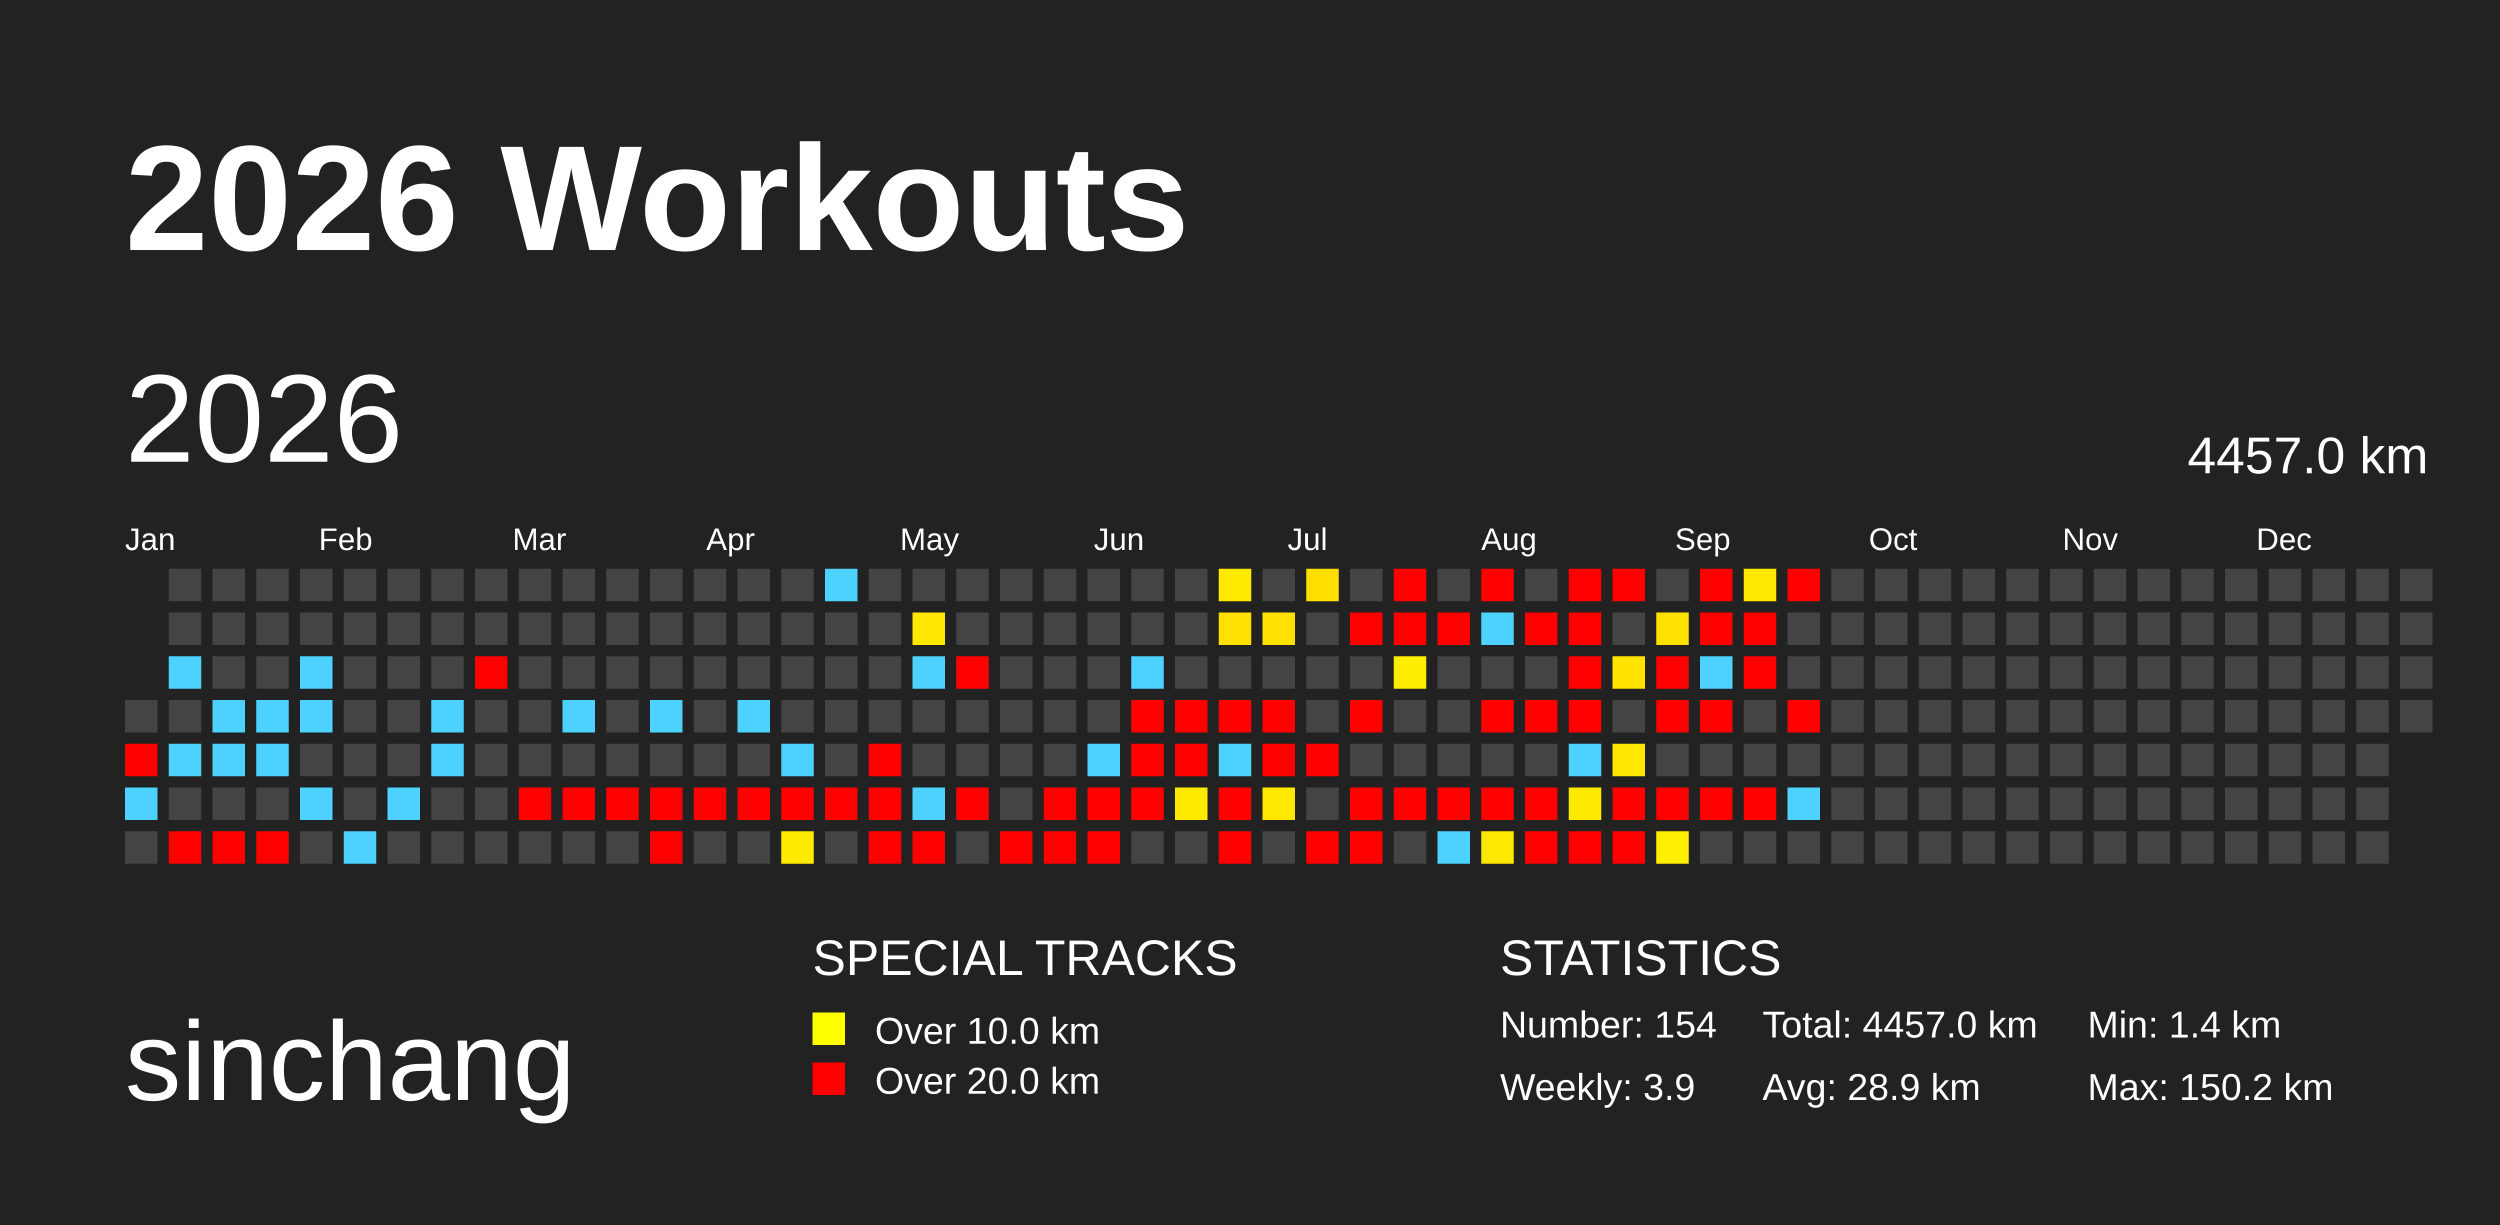
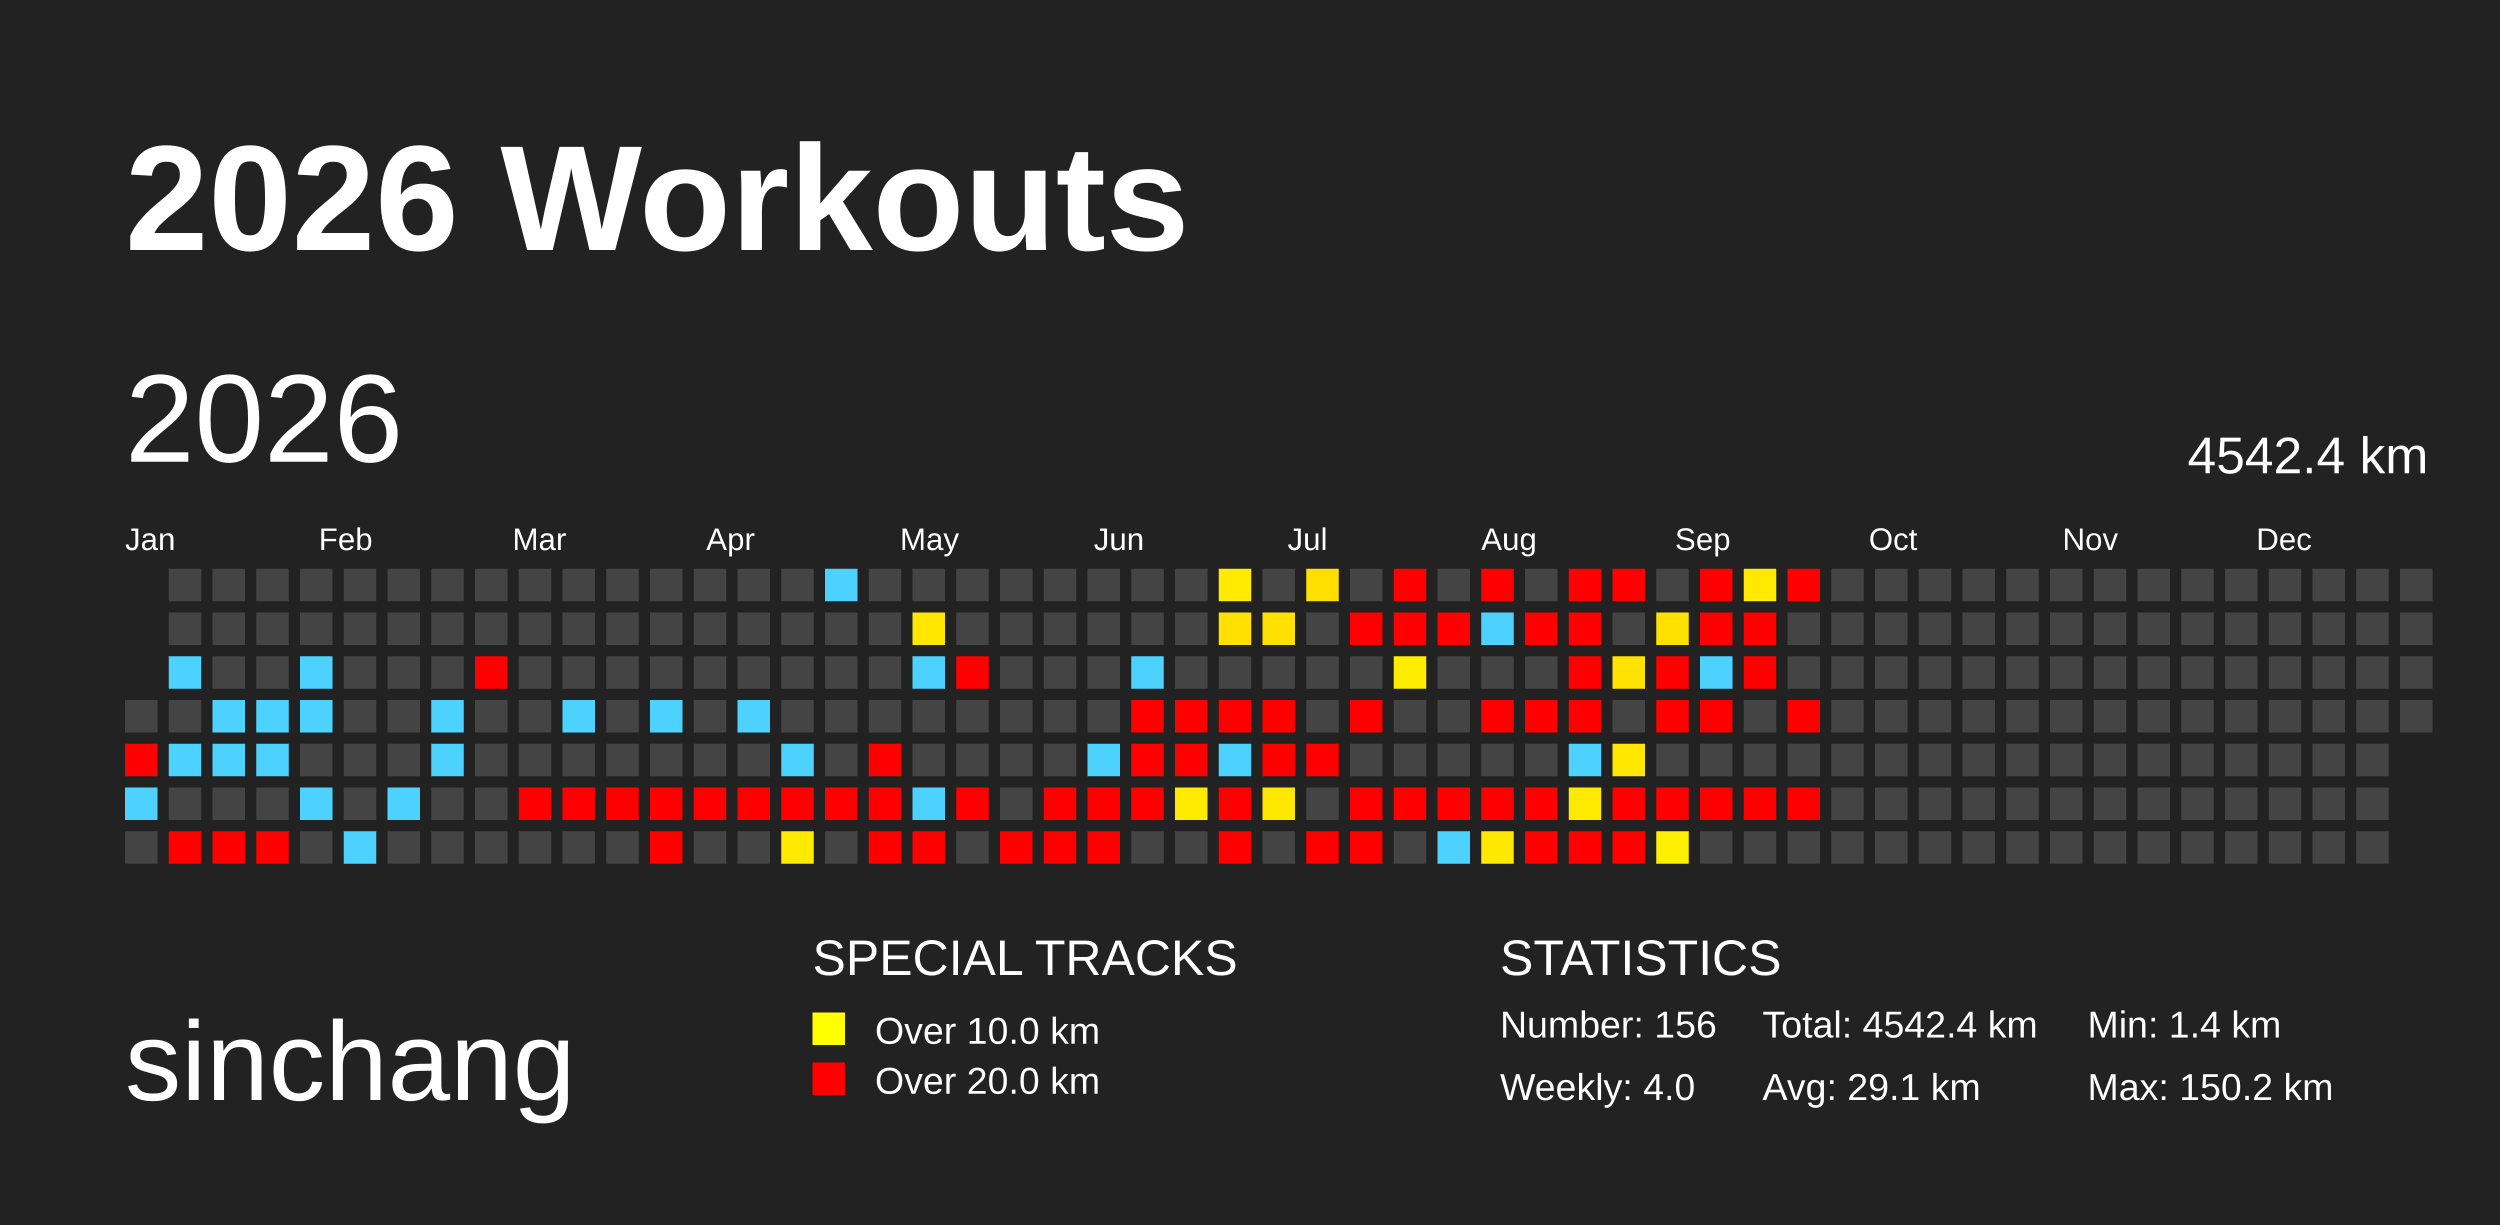
<svg xmlns="http://www.w3.org/2000/svg" baseProfile="full" height="98mm" version="1.1" viewBox="0,0,200,98" width="200mm">
  <defs>
    <pattern height="2" id="indoor-stripe" patternUnits="userSpaceOnUse" width="2">
      <line stroke="white" stroke-opacity="0.45" stroke-width="0.5" x1="0" x2="2" y1="2" y2="0" />
    </pattern>
  </defs>
  <rect fill="#222222" height="98" width="200" x="0" y="0" />
  <text fill="#FFFFFF" style="font-size:12px; font-family:Arial; font-weight:bold;" x="10" y="20">2026 Workouts</text>
  <text fill="#FFFFFF" style="font-size:9px; font-family:Arial" x="10" y="88">sinchang</text>
  <text fill="#FFFFFF" style="font-size:4px; font-family:Arial" x="65" y="78">SPECIAL TRACKS</text>
  <rect fill="yellow" height="2.6" width="2.6" x="65" y="81" />
  <text fill="#FFFFFF" style="font-size:3px; font-family:Arial" x="70" y="83.5">Over 10.0 km</text>
  <rect fill="red" height="2.6" width="2.6" x="65" y="85" />
  <text fill="#FFFFFF" style="font-size:3px; font-family:Arial" x="70" y="87.5">Over 20.0 km</text>
  <text fill="#FFFFFF" style="font-size:4px; font-family:Arial" x="120" y="78">STATISTICS</text>
-   <text fill="#FFFFFF" style="font-size:3px; font-family:Arial" x="120" y="83">Number: 154</text>
-   <text fill="#FFFFFF" style="font-size:3px; font-family:Arial" x="120" y="88">Weekly: 3.9</text>
-   <text fill="#FFFFFF" style="font-size:3px; font-family:Arial" x="141" y="83">Total: 4457.0 km</text>
-   <text fill="#FFFFFF" style="font-size:3px; font-family:Arial" x="141" y="88">Avg: 28.9 km</text>
+   <text fill="#FFFFFF" style="font-size:3px; font-family:Arial" x="120" y="83">Number: 156</text>
+   <text fill="#FFFFFF" style="font-size:3px; font-family:Arial" x="120" y="88">Weekly: 4.0</text>
+   <text fill="#FFFFFF" style="font-size:3px; font-family:Arial" x="141" y="83">Total: 4542.4 km</text>
+   <text fill="#FFFFFF" style="font-size:3px; font-family:Arial" x="141" y="88">Avg: 29.1 km</text>
  <text fill="#FFFFFF" style="font-size:3px; font-family:Arial" x="167" y="83">Min: 1.4 km</text>
  <text fill="#FFFFFF" style="font-size:3px; font-family:Arial" x="167" y="88">Max: 150.2 km</text>
  <text dominant-baseline="hanging" fill="#FFFFFF" style="font-size:10.0px; font-family:Arial;" x="10" y="30">2026</text>
-   <text dominant-baseline="hanging" fill="#FFFFFF" style="font-size:4.125px; font-family:Arial;" x="175" y="35">4457.0 km</text>
+   <text dominant-baseline="hanging" fill="#FFFFFF" style="font-size:4.125px; font-family:Arial;" x="175" y="35">4542.4 km</text>
  <text fill="#FFFFFF" style="font-size:2.5px; font-family:Arial" x="10.0" y="44">Jan</text>
  <text fill="#FFFFFF" style="font-size:2.5px; font-family:Arial" x="25.5" y="44">Feb</text>
  <text fill="#FFFFFF" style="font-size:2.5px; font-family:Arial" x="41.0" y="44">Mar</text>
  <text fill="#FFFFFF" style="font-size:2.5px; font-family:Arial" x="56.5" y="44">Apr</text>
  <text fill="#FFFFFF" style="font-size:2.5px; font-family:Arial" x="72.0" y="44">May</text>
  <text fill="#FFFFFF" style="font-size:2.5px; font-family:Arial" x="87.5" y="44">Jun</text>
  <text fill="#FFFFFF" style="font-size:2.5px; font-family:Arial" x="103.0" y="44">Jul</text>
  <text fill="#FFFFFF" style="font-size:2.5px; font-family:Arial" x="118.5" y="44">Aug</text>
  <text fill="#FFFFFF" style="font-size:2.5px; font-family:Arial" x="134.0" y="44">Sep</text>
  <text fill="#FFFFFF" style="font-size:2.5px; font-family:Arial" x="149.5" y="44">Oct</text>
  <text fill="#FFFFFF" style="font-size:2.5px; font-family:Arial" x="165.0" y="44">Nov</text>
  <text fill="#FFFFFF" style="font-size:2.5px; font-family:Arial" x="180.5" y="44">Dec</text>
  <rect fill="#444444" height="2.6" width="2.6" x="10.0" y="56.0" />
  <rect fill="red" height="2.6" width="2.6" x="10.0" y="59.5" />
  <rect fill="#4dd2ff" height="2.6" width="2.6" x="10.0" y="63.0" />
  <rect fill="#444444" height="2.6" width="2.6" x="10.0" y="66.5" />
  <rect fill="#444444" height="2.6" width="2.6" x="13.5" y="45.5" />
  <rect fill="#444444" height="2.6" width="2.6" x="13.5" y="49.0" />
  <rect fill="#4dd2ff" height="2.6" width="2.6" x="13.5" y="52.5" />
  <rect fill="#444444" height="2.6" width="2.6" x="13.5" y="56.0" />
  <rect fill="#4dd2ff" height="2.6" width="2.6" x="13.5" y="59.5" />
  <rect fill="#444444" height="2.6" width="2.6" x="13.5" y="63.0" />
  <rect fill="red" height="2.6" width="2.6" x="13.5" y="66.5" />
  <rect fill="#444444" height="2.6" width="2.6" x="17.0" y="45.5" />
  <rect fill="#444444" height="2.6" width="2.6" x="17.0" y="49.0" />
  <rect fill="#444444" height="2.6" width="2.6" x="17.0" y="52.5" />
  <rect fill="#4dd2ff" height="2.6" width="2.6" x="17.0" y="56.0" />
  <rect fill="#4dd2ff" height="2.6" width="2.6" x="17.0" y="59.5" />
  <rect fill="#444444" height="2.6" width="2.6" x="17.0" y="63.0" />
  <rect fill="red" height="2.6" width="2.6" x="17.0" y="66.5" />
  <rect fill="#444444" height="2.6" width="2.6" x="20.5" y="45.5" />
  <rect fill="#444444" height="2.6" width="2.6" x="20.5" y="49.0" />
  <rect fill="#444444" height="2.6" width="2.6" x="20.5" y="52.5" />
  <rect fill="#4dd2ff" height="2.6" width="2.6" x="20.5" y="56.0" />
  <rect fill="#4dd2ff" height="2.6" width="2.6" x="20.5" y="59.5" />
  <rect fill="#444444" height="2.6" width="2.6" x="20.5" y="63.0" />
  <rect fill="red" height="2.6" width="2.6" x="20.5" y="66.5" />
  <rect fill="#444444" height="2.6" width="2.6" x="24.0" y="45.5" />
  <rect fill="#444444" height="2.6" width="2.6" x="24.0" y="49.0" />
  <rect fill="#4dd2ff" height="2.6" width="2.6" x="24.0" y="52.5" />
  <rect fill="#4dd2ff" height="2.6" width="2.6" x="24.0" y="56.0" />
  <rect fill="#444444" height="2.6" width="2.6" x="24.0" y="59.5" />
  <rect fill="#4dd2ff" height="2.6" width="2.6" x="24.0" y="63.0" />
  <rect fill="#444444" height="2.6" width="2.6" x="24.0" y="66.5" />
  <rect fill="#444444" height="2.6" width="2.6" x="27.5" y="45.5" />
  <rect fill="#444444" height="2.6" width="2.6" x="27.5" y="49.0" />
  <rect fill="#444444" height="2.6" width="2.6" x="27.5" y="52.5" />
  <rect fill="#444444" height="2.6" width="2.6" x="27.5" y="56.0" />
  <rect fill="#444444" height="2.6" width="2.6" x="27.5" y="59.5" />
  <rect fill="#444444" height="2.6" width="2.6" x="27.5" y="63.0" />
  <rect fill="#4dd2ff" height="2.6" width="2.6" x="27.5" y="66.5" />
  <rect fill="#444444" height="2.6" width="2.6" x="31.0" y="45.5" />
  <rect fill="#444444" height="2.6" width="2.6" x="31.0" y="49.0" />
  <rect fill="#444444" height="2.6" width="2.6" x="31.0" y="52.5" />
  <rect fill="#444444" height="2.6" width="2.6" x="31.0" y="56.0" />
  <rect fill="#444444" height="2.6" width="2.6" x="31.0" y="59.5" />
  <rect fill="#4dd2ff" height="2.6" width="2.6" x="31.0" y="63.0" />
  <rect fill="#444444" height="2.6" width="2.6" x="31.0" y="66.5" />
  <rect fill="#444444" height="2.6" width="2.6" x="34.5" y="45.5" />
  <rect fill="#444444" height="2.6" width="2.6" x="34.5" y="49.0" />
  <rect fill="#444444" height="2.6" width="2.6" x="34.5" y="52.5" />
  <rect fill="#4dd2ff" height="2.6" width="2.6" x="34.5" y="56.0" />
  <rect fill="#4dd2ff" height="2.6" width="2.6" x="34.5" y="59.5" />
  <rect fill="#444444" height="2.6" width="2.6" x="34.5" y="63.0" />
  <rect fill="#444444" height="2.6" width="2.6" x="34.5" y="66.5" />
  <rect fill="#444444" height="2.6" width="2.6" x="38.0" y="45.5" />
  <rect fill="#444444" height="2.6" width="2.6" x="38.0" y="49.0" />
  <rect fill="red" height="2.6" width="2.6" x="38.0" y="52.5" />
  <rect fill="#444444" height="2.6" width="2.6" x="38.0" y="56.0" />
  <rect fill="#444444" height="2.6" width="2.6" x="38.0" y="59.5" />
  <rect fill="#444444" height="2.6" width="2.6" x="38.0" y="63.0" />
  <rect fill="#444444" height="2.6" width="2.6" x="38.0" y="66.5" />
  <rect fill="#444444" height="2.6" width="2.6" x="41.5" y="45.5" />
  <rect fill="#444444" height="2.6" width="2.6" x="41.5" y="49.0" />
  <rect fill="#444444" height="2.6" width="2.6" x="41.5" y="52.5" />
  <rect fill="#444444" height="2.6" width="2.6" x="41.5" y="56.0" />
  <rect fill="#444444" height="2.6" width="2.6" x="41.5" y="59.5" />
  <rect fill="red" height="2.6" width="2.6" x="41.5" y="63.0" />
  <rect fill="#444444" height="2.6" width="2.6" x="41.5" y="66.5" />
  <rect fill="#444444" height="2.6" width="2.6" x="45.0" y="45.5" />
  <rect fill="#444444" height="2.6" width="2.6" x="45.0" y="49.0" />
  <rect fill="#444444" height="2.6" width="2.6" x="45.0" y="52.5" />
  <rect fill="#4dd2ff" height="2.6" width="2.6" x="45.0" y="56.0" />
  <rect fill="#444444" height="2.6" width="2.6" x="45.0" y="59.5" />
  <rect fill="red" height="2.6" width="2.6" x="45.0" y="63.0" />
  <rect fill="#444444" height="2.6" width="2.6" x="45.0" y="66.5" />
  <rect fill="#444444" height="2.6" width="2.6" x="48.5" y="45.5" />
  <rect fill="#444444" height="2.6" width="2.6" x="48.5" y="49.0" />
  <rect fill="#444444" height="2.6" width="2.6" x="48.5" y="52.5" />
  <rect fill="#444444" height="2.6" width="2.6" x="48.5" y="56.0" />
  <rect fill="#444444" height="2.6" width="2.6" x="48.5" y="59.5" />
  <rect fill="red" height="2.6" width="2.6" x="48.5" y="63.0" />
  <rect fill="#444444" height="2.6" width="2.6" x="48.5" y="66.5" />
  <rect fill="#444444" height="2.6" width="2.6" x="52.0" y="45.5" />
  <rect fill="#444444" height="2.6" width="2.6" x="52.0" y="49.0" />
  <rect fill="#444444" height="2.6" width="2.6" x="52.0" y="52.5" />
  <rect fill="#4dd2ff" height="2.6" width="2.6" x="52.0" y="56.0" />
  <rect fill="#444444" height="2.6" width="2.6" x="52.0" y="59.5" />
  <rect fill="red" height="2.6" width="2.6" x="52.0" y="63.0" />
  <rect fill="red" height="2.6" width="2.6" x="52.0" y="66.5" />
  <rect fill="#444444" height="2.6" width="2.6" x="55.5" y="45.5" />
  <rect fill="#444444" height="2.6" width="2.6" x="55.5" y="49.0" />
  <rect fill="#444444" height="2.6" width="2.6" x="55.5" y="52.5" />
  <rect fill="#444444" height="2.6" width="2.6" x="55.5" y="56.0" />
  <rect fill="#444444" height="2.6" width="2.6" x="55.5" y="59.5" />
  <rect fill="red" height="2.6" width="2.6" x="55.5" y="63.0" />
  <rect fill="#444444" height="2.6" width="2.6" x="55.5" y="66.5" />
  <rect fill="#444444" height="2.6" width="2.6" x="59.0" y="45.5" />
  <rect fill="#444444" height="2.6" width="2.6" x="59.0" y="49.0" />
  <rect fill="#444444" height="2.6" width="2.6" x="59.0" y="52.5" />
  <rect fill="#4dd2ff" height="2.6" width="2.6" x="59.0" y="56.0" />
  <rect fill="#444444" height="2.6" width="2.6" x="59.0" y="59.5" />
  <rect fill="red" height="2.6" width="2.6" x="59.0" y="63.0" />
  <rect fill="#444444" height="2.6" width="2.6" x="59.0" y="66.5" />
  <rect fill="#444444" height="2.6" width="2.6" x="62.5" y="45.5" />
  <rect fill="#444444" height="2.6" width="2.6" x="62.5" y="49.0" />
  <rect fill="#444444" height="2.6" width="2.6" x="62.5" y="52.5" />
  <rect fill="#444444" height="2.6" width="2.6" x="62.5" y="56.0" />
  <rect fill="#4dd2ff" height="2.6" width="2.6" x="62.5" y="59.5" />
  <rect fill="red" height="2.6" width="2.6" x="62.5" y="63.0" />
  <rect fill="#ffea00" height="2.6" width="2.6" x="62.5" y="66.5" />
  <rect fill="#4dd2ff" height="2.6" width="2.6" x="66.0" y="45.5" />
  <rect fill="#444444" height="2.6" width="2.6" x="66.0" y="49.0" />
  <rect fill="#444444" height="2.6" width="2.6" x="66.0" y="52.5" />
  <rect fill="#444444" height="2.6" width="2.6" x="66.0" y="56.0" />
  <rect fill="#444444" height="2.6" width="2.6" x="66.0" y="59.5" />
  <rect fill="red" height="2.6" width="2.6" x="66.0" y="63.0" />
  <rect fill="#444444" height="2.6" width="2.6" x="66.0" y="66.5" />
  <rect fill="#444444" height="2.6" width="2.6" x="69.5" y="45.5" />
  <rect fill="#444444" height="2.6" width="2.6" x="69.5" y="49.0" />
  <rect fill="#444444" height="2.6" width="2.6" x="69.5" y="52.5" />
  <rect fill="#444444" height="2.6" width="2.6" x="69.5" y="56.0" />
  <rect fill="red" height="2.6" width="2.6" x="69.5" y="59.5" />
  <rect fill="red" height="2.6" width="2.6" x="69.5" y="63.0" />
  <rect fill="red" height="2.6" width="2.6" x="69.5" y="66.5" />
  <rect fill="#444444" height="2.6" width="2.6" x="73.0" y="45.5" />
  <rect fill="#ffe700" height="2.6" width="2.6" x="73.0" y="49.0" />
  <rect fill="#4dd2ff" height="2.6" width="2.6" x="73.0" y="52.5" />
  <rect fill="#444444" height="2.6" width="2.6" x="73.0" y="56.0" />
  <rect fill="#444444" height="2.6" width="2.6" x="73.0" y="59.5" />
  <rect fill="#4dd2ff" height="2.6" width="2.6" x="73.0" y="63.0" />
  <rect fill="red" height="2.6" width="2.6" x="73.0" y="66.5" />
  <rect fill="#444444" height="2.6" width="2.6" x="76.5" y="45.5" />
  <rect fill="#444444" height="2.6" width="2.6" x="76.5" y="49.0" />
  <rect fill="red" height="2.6" width="2.6" x="76.5" y="52.5" />
  <rect fill="#444444" height="2.6" width="2.6" x="76.5" y="56.0" />
  <rect fill="#444444" height="2.6" width="2.6" x="76.5" y="59.5" />
  <rect fill="red" height="2.6" width="2.6" x="76.5" y="63.0" />
  <rect fill="#444444" height="2.6" width="2.6" x="76.5" y="66.5" />
  <rect fill="#444444" height="2.6" width="2.6" x="80.0" y="45.5" />
  <rect fill="#444444" height="2.6" width="2.6" x="80.0" y="49.0" />
  <rect fill="#444444" height="2.6" width="2.6" x="80.0" y="52.5" />
  <rect fill="#444444" height="2.6" width="2.6" x="80.0" y="56.0" />
  <rect fill="#444444" height="2.6" width="2.6" x="80.0" y="59.5" />
  <rect fill="#444444" height="2.6" width="2.6" x="80.0" y="63.0" />
  <rect fill="red" height="2.6" width="2.6" x="80.0" y="66.5" />
  <rect fill="#444444" height="2.6" width="2.6" x="83.5" y="45.5" />
  <rect fill="#444444" height="2.6" width="2.6" x="83.5" y="49.0" />
  <rect fill="#444444" height="2.6" width="2.6" x="83.5" y="52.5" />
  <rect fill="#444444" height="2.6" width="2.6" x="83.5" y="56.0" />
  <rect fill="#444444" height="2.6" width="2.6" x="83.5" y="59.5" />
  <rect fill="red" height="2.6" width="2.6" x="83.5" y="63.0" />
  <rect fill="red" height="2.6" width="2.6" x="83.5" y="66.5" />
  <rect fill="#444444" height="2.6" width="2.6" x="87.0" y="45.5" />
  <rect fill="#444444" height="2.6" width="2.6" x="87.0" y="49.0" />
  <rect fill="#444444" height="2.6" width="2.6" x="87.0" y="52.5" />
  <rect fill="#444444" height="2.6" width="2.6" x="87.0" y="56.0" />
  <rect fill="#4dd2ff" height="2.6" width="2.6" x="87.0" y="59.5" />
  <rect fill="red" height="2.6" width="2.6" x="87.0" y="63.0" />
  <rect fill="red" height="2.6" width="2.6" x="87.0" y="66.5" />
  <rect fill="#444444" height="2.6" width="2.6" x="90.5" y="45.5" />
  <rect fill="#444444" height="2.6" width="2.6" x="90.5" y="49.0" />
  <rect fill="#4dd2ff" height="2.6" width="2.6" x="90.5" y="52.5" />
  <rect fill="red" height="2.6" width="2.6" x="90.5" y="56.0" />
  <rect fill="red" height="2.6" width="2.6" x="90.5" y="59.5" />
  <rect fill="red" height="2.6" width="2.6" x="90.5" y="63.0" />
  <rect fill="#444444" height="2.6" width="2.6" x="90.5" y="66.5" />
  <rect fill="#444444" height="2.6" width="2.6" x="94.0" y="45.5" />
  <rect fill="#444444" height="2.6" width="2.6" x="94.0" y="49.0" />
  <rect fill="#444444" height="2.6" width="2.6" x="94.0" y="52.5" />
  <rect fill="red" height="2.6" width="2.6" x="94.0" y="56.0" />
  <rect fill="red" height="2.6" width="2.6" x="94.0" y="59.5" />
  <rect fill="#ffea00" height="2.6" width="2.6" x="94.0" y="63.0" />
  <rect fill="#444444" height="2.6" width="2.6" x="94.0" y="66.5" />
  <rect fill="#ffea00" height="2.6" width="2.6" x="97.5" y="45.5" />
  <rect fill="#ffe000" height="2.6" width="2.6" x="97.5" y="49.0" />
  <rect fill="#444444" height="2.6" width="2.6" x="97.5" y="52.5" />
  <rect fill="red" height="2.6" width="2.6" x="97.5" y="56.0" />
  <rect fill="#4dd2ff" height="2.6" width="2.6" x="97.5" y="59.5" />
  <rect fill="red" height="2.6" width="2.6" x="97.5" y="63.0" />
  <rect fill="red" height="2.6" width="2.6" x="97.5" y="66.5" />
  <rect fill="#444444" height="2.6" width="2.6" x="101.0" y="45.5" />
  <rect fill="#ffe100" height="2.6" width="2.6" x="101.0" y="49.0" />
  <rect fill="#444444" height="2.6" width="2.6" x="101.0" y="52.5" />
  <rect fill="red" height="2.6" width="2.6" x="101.0" y="56.0" />
  <rect fill="red" height="2.6" width="2.6" x="101.0" y="59.5" />
  <rect fill="#ffe800" height="2.6" width="2.6" x="101.0" y="63.0" />
  <rect fill="#444444" height="2.6" width="2.6" x="101.0" y="66.5" />
  <rect fill="#ffdf00" height="2.6" width="2.6" x="104.5" y="45.5" />
  <rect fill="#444444" height="2.6" width="2.6" x="104.5" y="49.0" />
  <rect fill="#444444" height="2.6" width="2.6" x="104.5" y="52.5" />
  <rect fill="#444444" height="2.6" width="2.6" x="104.5" y="56.0" />
  <rect fill="red" height="2.6" width="2.6" x="104.5" y="59.5" />
  <rect fill="#444444" height="2.6" width="2.6" x="104.5" y="63.0" />
  <rect fill="red" height="2.6" width="2.6" x="104.5" y="66.5" />
  <rect fill="#444444" height="2.6" width="2.6" x="108.0" y="45.5" />
  <rect fill="red" height="2.6" width="2.6" x="108.0" y="49.0" />
  <rect fill="#444444" height="2.6" width="2.6" x="108.0" y="52.5" />
  <rect fill="red" height="2.6" width="2.6" x="108.0" y="56.0" />
  <rect fill="#444444" height="2.6" width="2.6" x="108.0" y="59.5" />
  <rect fill="red" height="2.6" width="2.6" x="108.0" y="63.0" />
  <rect fill="red" height="2.6" width="2.6" x="108.0" y="66.5" />
  <rect fill="red" height="2.6" width="2.6" x="111.5" y="45.5" />
  <rect fill="red" height="2.6" width="2.6" x="111.5" y="49.0" />
  <rect fill="#ffed00" height="2.6" width="2.6" x="111.5" y="52.5" />
  <rect fill="#444444" height="2.6" width="2.6" x="111.5" y="56.0" />
  <rect fill="#444444" height="2.6" width="2.6" x="111.5" y="59.5" />
  <rect fill="red" height="2.6" width="2.6" x="111.5" y="63.0" />
  <rect fill="#444444" height="2.6" width="2.6" x="111.5" y="66.5" />
  <rect fill="#444444" height="2.6" width="2.6" x="115.0" y="45.5" />
  <rect fill="red" height="2.6" width="2.6" x="115.0" y="49.0" />
  <rect fill="#444444" height="2.6" width="2.6" x="115.0" y="52.5" />
  <rect fill="#444444" height="2.6" width="2.6" x="115.0" y="56.0" />
  <rect fill="#444444" height="2.6" width="2.6" x="115.0" y="59.5" />
  <rect fill="red" height="2.6" width="2.6" x="115.0" y="63.0" />
  <rect fill="#4dd2ff" height="2.6" width="2.6" x="115.0" y="66.5" />
  <rect fill="red" height="2.6" width="2.6" x="118.5" y="45.5" />
  <rect fill="#4dd2ff" height="2.6" width="2.6" x="118.5" y="49.0" />
  <rect fill="#444444" height="2.6" width="2.6" x="118.5" y="52.5" />
  <rect fill="red" height="2.6" width="2.6" x="118.5" y="56.0" />
  <rect fill="#444444" height="2.6" width="2.6" x="118.5" y="59.5" />
  <rect fill="red" height="2.6" width="2.6" x="118.5" y="63.0" />
  <rect fill="#ffe800" height="2.6" width="2.6" x="118.5" y="66.5" />
  <rect fill="#444444" height="2.6" width="2.6" x="122.0" y="45.5" />
  <rect fill="red" height="2.6" width="2.6" x="122.0" y="49.0" />
  <rect fill="#444444" height="2.6" width="2.6" x="122.0" y="52.5" />
  <rect fill="red" height="2.6" width="2.6" x="122.0" y="56.0" />
  <rect fill="#444444" height="2.6" width="2.6" x="122.0" y="59.5" />
  <rect fill="red" height="2.6" width="2.6" x="122.0" y="63.0" />
  <rect fill="red" height="2.6" width="2.6" x="122.0" y="66.5" />
  <rect fill="red" height="2.6" width="2.6" x="125.5" y="45.5" />
  <rect fill="red" height="2.6" width="2.6" x="125.5" y="49.0" />
  <rect fill="red" height="2.6" width="2.6" x="125.5" y="52.5" />
  <rect fill="red" height="2.6" width="2.6" x="125.5" y="56.0" />
  <rect fill="#4dd2ff" height="2.6" width="2.6" x="125.5" y="59.5" />
  <rect fill="#ffe900" height="2.6" width="2.6" x="125.5" y="63.0" />
  <rect fill="red" height="2.6" width="2.6" x="125.5" y="66.5" />
  <rect fill="red" height="2.6" width="2.6" x="129.0" y="45.5" />
  <rect fill="#444444" height="2.6" width="2.6" x="129.0" y="49.0" />
  <rect fill="#ffe200" height="2.6" width="2.6" x="129.0" y="52.5" />
  <rect fill="#444444" height="2.6" width="2.6" x="129.0" y="56.0" />
  <rect fill="#ffe700" height="2.6" width="2.6" x="129.0" y="59.5" />
  <rect fill="red" height="2.6" width="2.6" x="129.0" y="63.0" />
  <rect fill="red" height="2.6" width="2.6" x="129.0" y="66.5" />
  <rect fill="#444444" height="2.6" width="2.6" x="132.5" y="45.5" />
  <rect fill="#ffe100" height="2.6" width="2.6" x="132.5" y="49.0" />
  <rect fill="red" height="2.6" width="2.6" x="132.5" y="52.5" />
  <rect fill="red" height="2.6" width="2.6" x="132.5" y="56.0" />
  <rect fill="#444444" height="2.6" width="2.6" x="132.5" y="59.5" />
  <rect fill="red" height="2.6" width="2.6" x="132.5" y="63.0" />
  <rect fill="#ffef00" height="2.6" width="2.6" x="132.5" y="66.5" />
  <rect fill="red" height="2.6" width="2.6" x="136.0" y="45.5" />
  <rect fill="red" height="2.6" width="2.6" x="136.0" y="49.0" />
  <rect fill="#4dd2ff" height="2.6" width="2.6" x="136.0" y="52.5" />
  <rect fill="red" height="2.6" width="2.6" x="136.0" y="56.0" />
  <rect fill="#444444" height="2.6" width="2.6" x="136.0" y="59.5" />
  <rect fill="red" height="2.6" width="2.6" x="136.0" y="63.0" />
  <rect fill="#444444" height="2.6" width="2.6" x="136.0" y="66.5" />
  <rect fill="#ffe900" height="2.6" width="2.6" x="139.5" y="45.5" />
  <rect fill="red" height="2.6" width="2.6" x="139.5" y="49.0" />
  <rect fill="red" height="2.6" width="2.6" x="139.5" y="52.5" />
  <rect fill="#444444" height="2.6" width="2.6" x="139.5" y="56.0" />
  <rect fill="#444444" height="2.6" width="2.6" x="139.5" y="59.5" />
  <rect fill="red" height="2.6" width="2.6" x="139.5" y="63.0" />
  <rect fill="#444444" height="2.6" width="2.6" x="139.5" y="66.5" />
  <rect fill="red" height="2.6" width="2.6" x="143.0" y="45.5" />
  <rect fill="#444444" height="2.6" width="2.6" x="143.0" y="49.0" />
  <rect fill="#444444" height="2.6" width="2.6" x="143.0" y="52.5" />
  <rect fill="red" height="2.6" width="2.6" x="143.0" y="56.0" />
  <rect fill="#444444" height="2.6" width="2.6" x="143.0" y="59.5" />
-   <rect fill="#4dd2ff" height="2.6" width="2.6" x="143.0" y="63.0" />
+   <rect fill="red" height="2.6" width="2.6" x="143.0" y="63.0" />
  <rect fill="#444444" height="2.6" width="2.6" x="143.0" y="66.5" />
  <rect fill="#444444" height="2.6" width="2.6" x="146.5" y="45.5" />
  <rect fill="#444444" height="2.6" width="2.6" x="146.5" y="49.0" />
  <rect fill="#444444" height="2.6" width="2.6" x="146.5" y="52.5" />
  <rect fill="#444444" height="2.6" width="2.6" x="146.5" y="56.0" />
  <rect fill="#444444" height="2.6" width="2.6" x="146.5" y="59.5" />
  <rect fill="#444444" height="2.6" width="2.6" x="146.5" y="63.0" />
  <rect fill="#444444" height="2.6" width="2.6" x="146.5" y="66.5" />
  <rect fill="#444444" height="2.6" width="2.6" x="150.0" y="45.5" />
  <rect fill="#444444" height="2.6" width="2.6" x="150.0" y="49.0" />
  <rect fill="#444444" height="2.6" width="2.6" x="150.0" y="52.5" />
  <rect fill="#444444" height="2.6" width="2.6" x="150.0" y="56.0" />
  <rect fill="#444444" height="2.6" width="2.6" x="150.0" y="59.5" />
  <rect fill="#444444" height="2.6" width="2.6" x="150.0" y="63.0" />
  <rect fill="#444444" height="2.6" width="2.6" x="150.0" y="66.5" />
  <rect fill="#444444" height="2.6" width="2.6" x="153.5" y="45.5" />
  <rect fill="#444444" height="2.6" width="2.6" x="153.5" y="49.0" />
  <rect fill="#444444" height="2.6" width="2.6" x="153.5" y="52.5" />
  <rect fill="#444444" height="2.6" width="2.6" x="153.5" y="56.0" />
  <rect fill="#444444" height="2.6" width="2.6" x="153.5" y="59.5" />
  <rect fill="#444444" height="2.6" width="2.6" x="153.5" y="63.0" />
  <rect fill="#444444" height="2.6" width="2.6" x="153.5" y="66.5" />
  <rect fill="#444444" height="2.6" width="2.6" x="157.0" y="45.5" />
  <rect fill="#444444" height="2.6" width="2.6" x="157.0" y="49.0" />
  <rect fill="#444444" height="2.6" width="2.6" x="157.0" y="52.5" />
  <rect fill="#444444" height="2.6" width="2.6" x="157.0" y="56.0" />
  <rect fill="#444444" height="2.6" width="2.6" x="157.0" y="59.5" />
  <rect fill="#444444" height="2.6" width="2.6" x="157.0" y="63.0" />
  <rect fill="#444444" height="2.6" width="2.6" x="157.0" y="66.5" />
  <rect fill="#444444" height="2.6" width="2.6" x="160.5" y="45.5" />
  <rect fill="#444444" height="2.6" width="2.6" x="160.5" y="49.0" />
  <rect fill="#444444" height="2.6" width="2.6" x="160.5" y="52.5" />
  <rect fill="#444444" height="2.6" width="2.6" x="160.5" y="56.0" />
  <rect fill="#444444" height="2.6" width="2.6" x="160.5" y="59.5" />
  <rect fill="#444444" height="2.6" width="2.6" x="160.5" y="63.0" />
  <rect fill="#444444" height="2.6" width="2.6" x="160.5" y="66.5" />
  <rect fill="#444444" height="2.6" width="2.6" x="164.0" y="45.5" />
  <rect fill="#444444" height="2.6" width="2.6" x="164.0" y="49.0" />
  <rect fill="#444444" height="2.6" width="2.6" x="164.0" y="52.5" />
  <rect fill="#444444" height="2.6" width="2.6" x="164.0" y="56.0" />
  <rect fill="#444444" height="2.6" width="2.6" x="164.0" y="59.5" />
  <rect fill="#444444" height="2.6" width="2.6" x="164.0" y="63.0" />
  <rect fill="#444444" height="2.6" width="2.6" x="164.0" y="66.5" />
  <rect fill="#444444" height="2.6" width="2.6" x="167.5" y="45.5" />
  <rect fill="#444444" height="2.6" width="2.6" x="167.5" y="49.0" />
  <rect fill="#444444" height="2.6" width="2.6" x="167.5" y="52.5" />
  <rect fill="#444444" height="2.6" width="2.6" x="167.5" y="56.0" />
  <rect fill="#444444" height="2.6" width="2.6" x="167.5" y="59.5" />
  <rect fill="#444444" height="2.6" width="2.6" x="167.5" y="63.0" />
  <rect fill="#444444" height="2.6" width="2.6" x="167.5" y="66.5" />
  <rect fill="#444444" height="2.6" width="2.6" x="171.0" y="45.5" />
  <rect fill="#444444" height="2.6" width="2.6" x="171.0" y="49.0" />
  <rect fill="#444444" height="2.6" width="2.6" x="171.0" y="52.5" />
  <rect fill="#444444" height="2.6" width="2.6" x="171.0" y="56.0" />
  <rect fill="#444444" height="2.6" width="2.6" x="171.0" y="59.5" />
  <rect fill="#444444" height="2.6" width="2.6" x="171.0" y="63.0" />
  <rect fill="#444444" height="2.6" width="2.6" x="171.0" y="66.5" />
  <rect fill="#444444" height="2.6" width="2.6" x="174.5" y="45.5" />
  <rect fill="#444444" height="2.6" width="2.6" x="174.5" y="49.0" />
  <rect fill="#444444" height="2.6" width="2.6" x="174.5" y="52.5" />
  <rect fill="#444444" height="2.6" width="2.6" x="174.5" y="56.0" />
  <rect fill="#444444" height="2.6" width="2.6" x="174.5" y="59.5" />
  <rect fill="#444444" height="2.6" width="2.6" x="174.5" y="63.0" />
  <rect fill="#444444" height="2.6" width="2.6" x="174.5" y="66.5" />
  <rect fill="#444444" height="2.6" width="2.6" x="178.0" y="45.5" />
  <rect fill="#444444" height="2.6" width="2.6" x="178.0" y="49.0" />
  <rect fill="#444444" height="2.6" width="2.6" x="178.0" y="52.5" />
  <rect fill="#444444" height="2.6" width="2.6" x="178.0" y="56.0" />
  <rect fill="#444444" height="2.6" width="2.6" x="178.0" y="59.5" />
  <rect fill="#444444" height="2.6" width="2.6" x="178.0" y="63.0" />
  <rect fill="#444444" height="2.6" width="2.6" x="178.0" y="66.5" />
  <rect fill="#444444" height="2.6" width="2.6" x="181.5" y="45.5" />
  <rect fill="#444444" height="2.6" width="2.6" x="181.5" y="49.0" />
  <rect fill="#444444" height="2.6" width="2.6" x="181.5" y="52.5" />
  <rect fill="#444444" height="2.6" width="2.6" x="181.5" y="56.0" />
  <rect fill="#444444" height="2.6" width="2.6" x="181.5" y="59.5" />
  <rect fill="#444444" height="2.6" width="2.6" x="181.5" y="63.0" />
  <rect fill="#444444" height="2.6" width="2.6" x="181.5" y="66.5" />
  <rect fill="#444444" height="2.6" width="2.6" x="185.0" y="45.5" />
  <rect fill="#444444" height="2.6" width="2.6" x="185.0" y="49.0" />
  <rect fill="#444444" height="2.6" width="2.6" x="185.0" y="52.5" />
  <rect fill="#444444" height="2.6" width="2.6" x="185.0" y="56.0" />
  <rect fill="#444444" height="2.6" width="2.6" x="185.0" y="59.5" />
  <rect fill="#444444" height="2.6" width="2.6" x="185.0" y="63.0" />
  <rect fill="#444444" height="2.6" width="2.6" x="185.0" y="66.5" />
  <rect fill="#444444" height="2.6" width="2.6" x="188.5" y="45.5" />
  <rect fill="#444444" height="2.6" width="2.6" x="188.5" y="49.0" />
  <rect fill="#444444" height="2.6" width="2.6" x="188.5" y="52.5" />
  <rect fill="#444444" height="2.6" width="2.6" x="188.5" y="56.0" />
  <rect fill="#444444" height="2.6" width="2.6" x="188.5" y="59.5" />
  <rect fill="#444444" height="2.6" width="2.6" x="188.5" y="63.0" />
  <rect fill="#444444" height="2.6" width="2.6" x="188.5" y="66.5" />
  <rect fill="#444444" height="2.6" width="2.6" x="192.0" y="45.5" />
  <rect fill="#444444" height="2.6" width="2.6" x="192.0" y="49.0" />
  <rect fill="#444444" height="2.6" width="2.6" x="192.0" y="52.5" />
  <rect fill="#444444" height="2.6" width="2.6" x="192.0" y="56.0" />
</svg>
